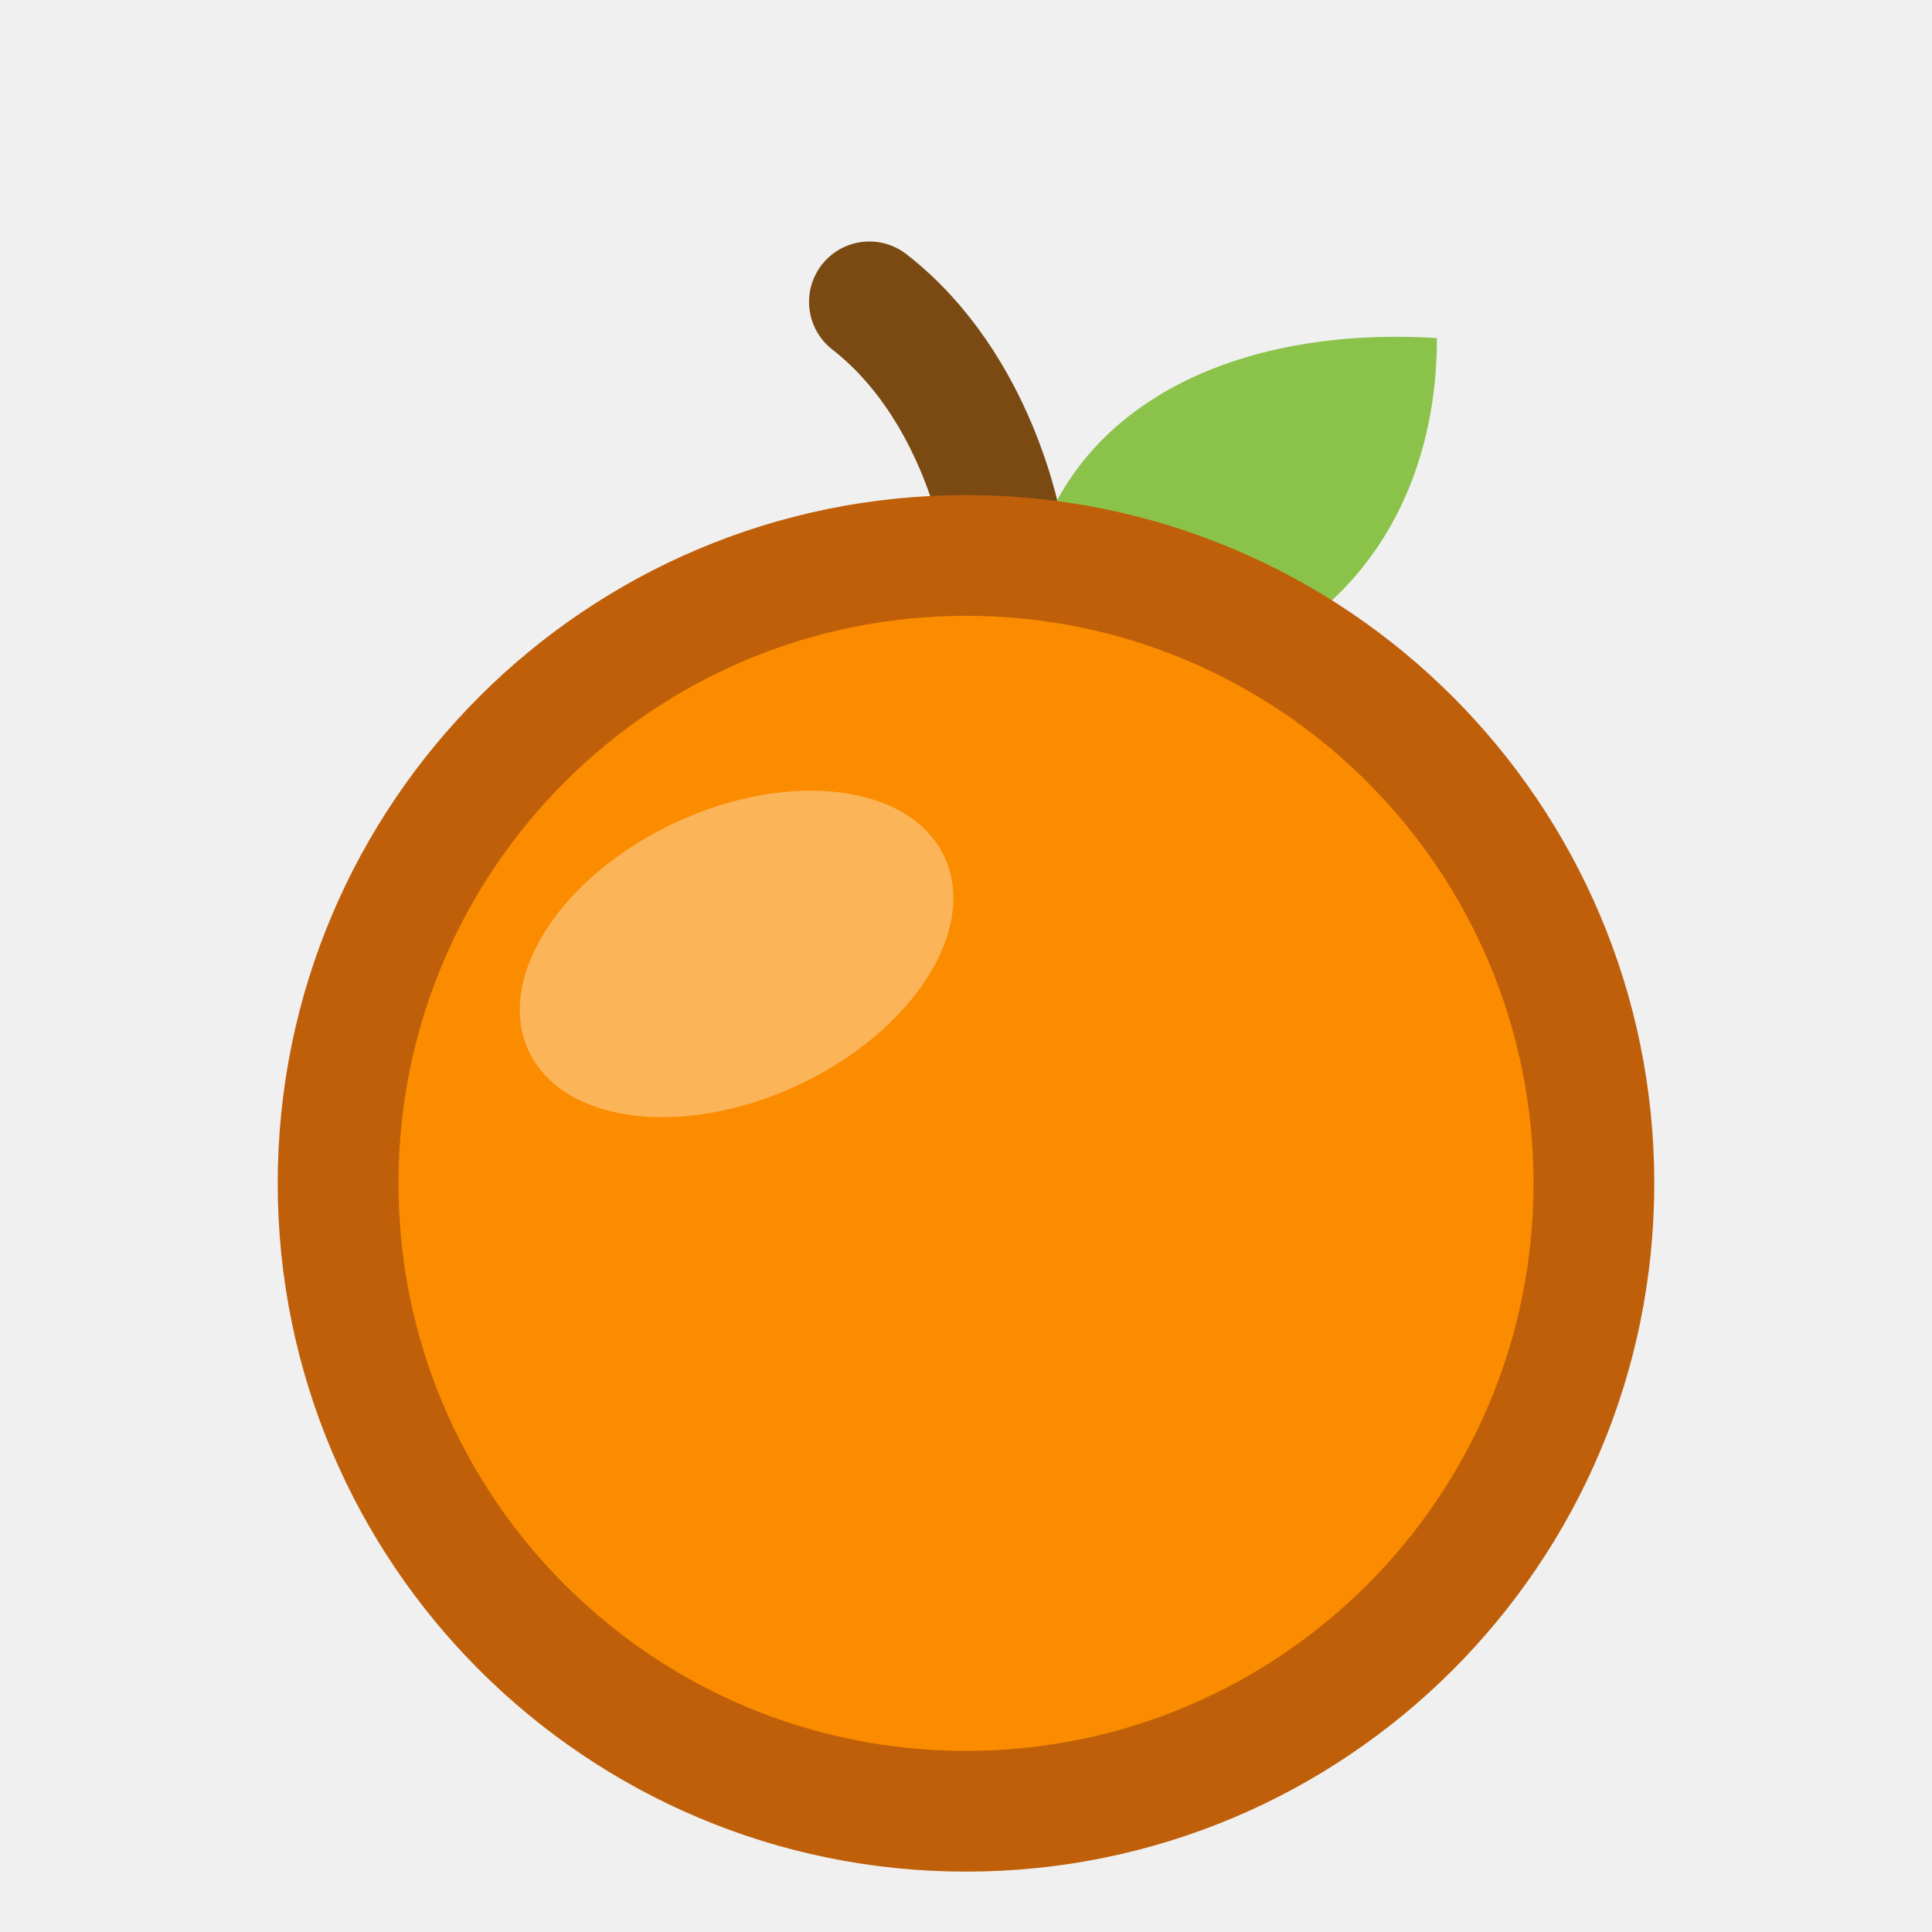
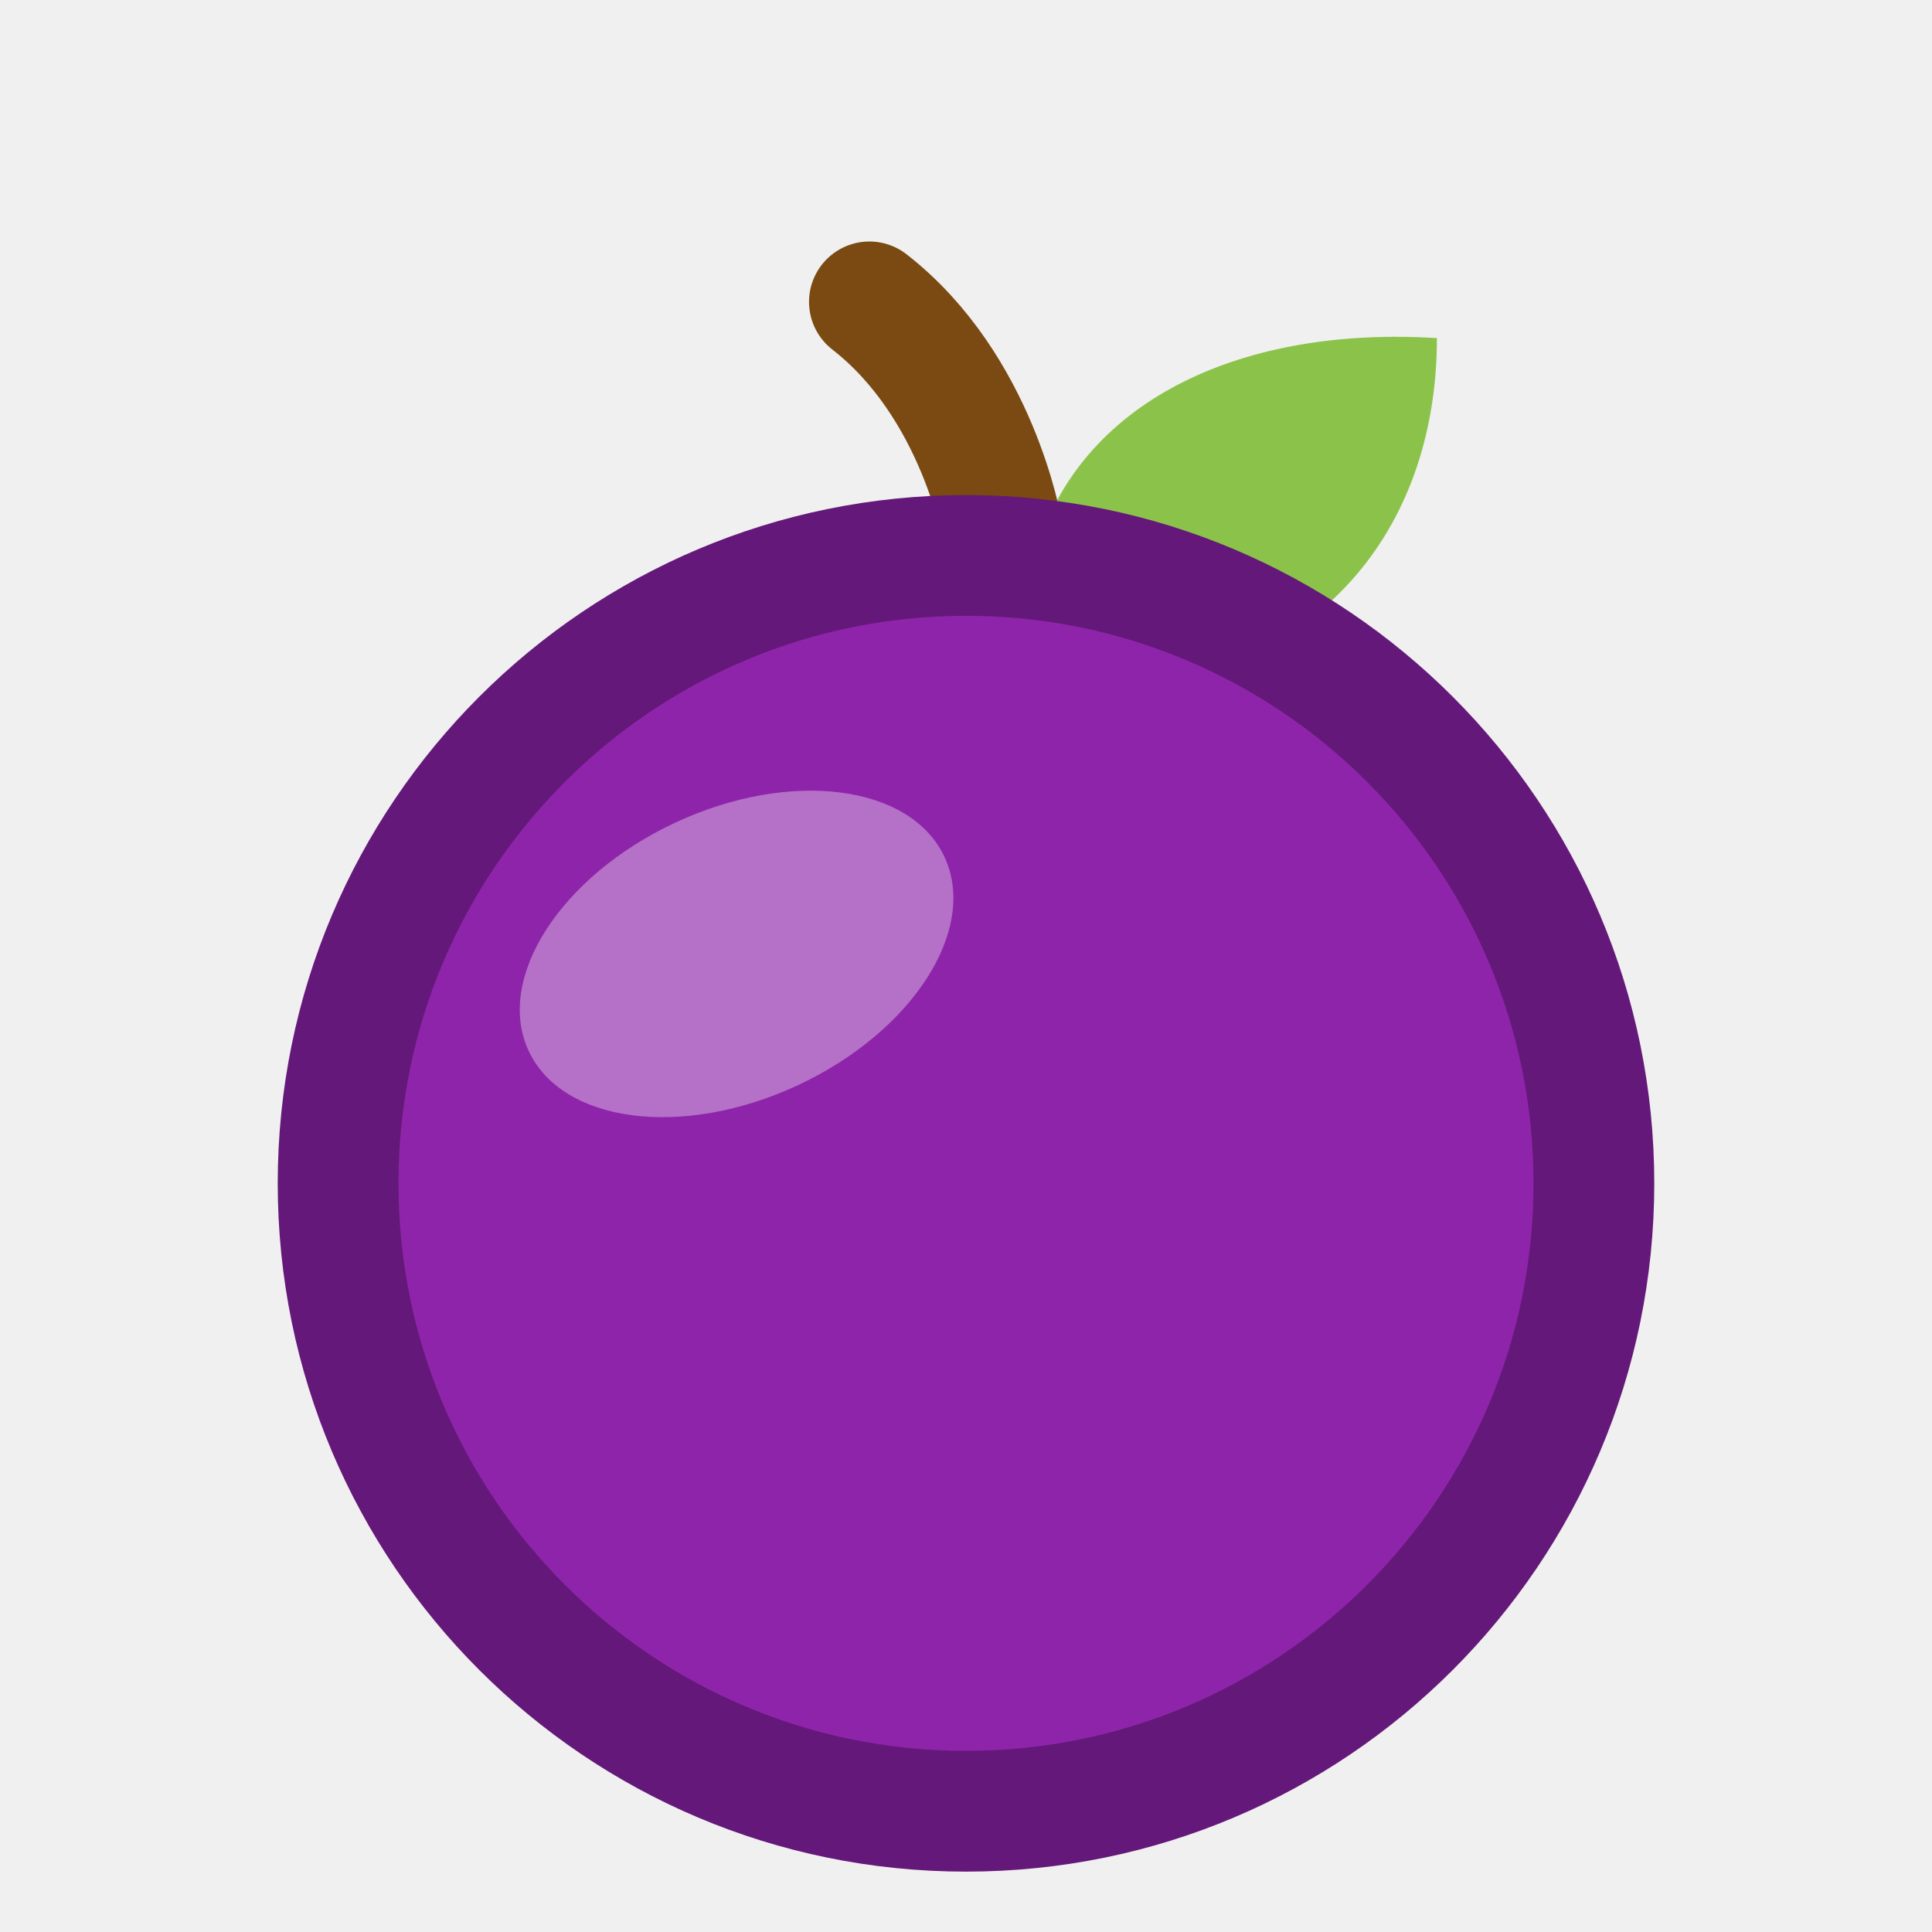
<svg xmlns="http://www.w3.org/2000/svg" width="16" height="16" viewBox="0 0 16 16">
  <path d="M 8.3 4.4 C 8.3 4.4 8.1 3.2 7.2 2.5" stroke="#7a4a12" stroke-width="1" fill="none" stroke-linecap="round" />
  <path d="M 8.6 4.5 C 9.0 3.3 10.3 2.7 11.9 2.8 C 11.9 4.4 10.9 5.6 9.2 5.7 C 9.0 5.6 8.8 5.1 8.6 4.5 Z" fill="#8bc34a" />
-   <circle cx="8" cy="9.8" r="5.2" fill="#fb8c00" stroke="#bf5f0a" stroke-width="1" />
+   <circle cx="8" cy="9.8" r="5.2" fill="#8e24aa" stroke="#641879" stroke-width="1" />
  <ellipse cx="6.1" cy="7.9" rx="1.9" ry="1.2" fill="#ffffff" opacity="0.35" transform="rotate(-25 6.1 7.9)" />
</svg>
